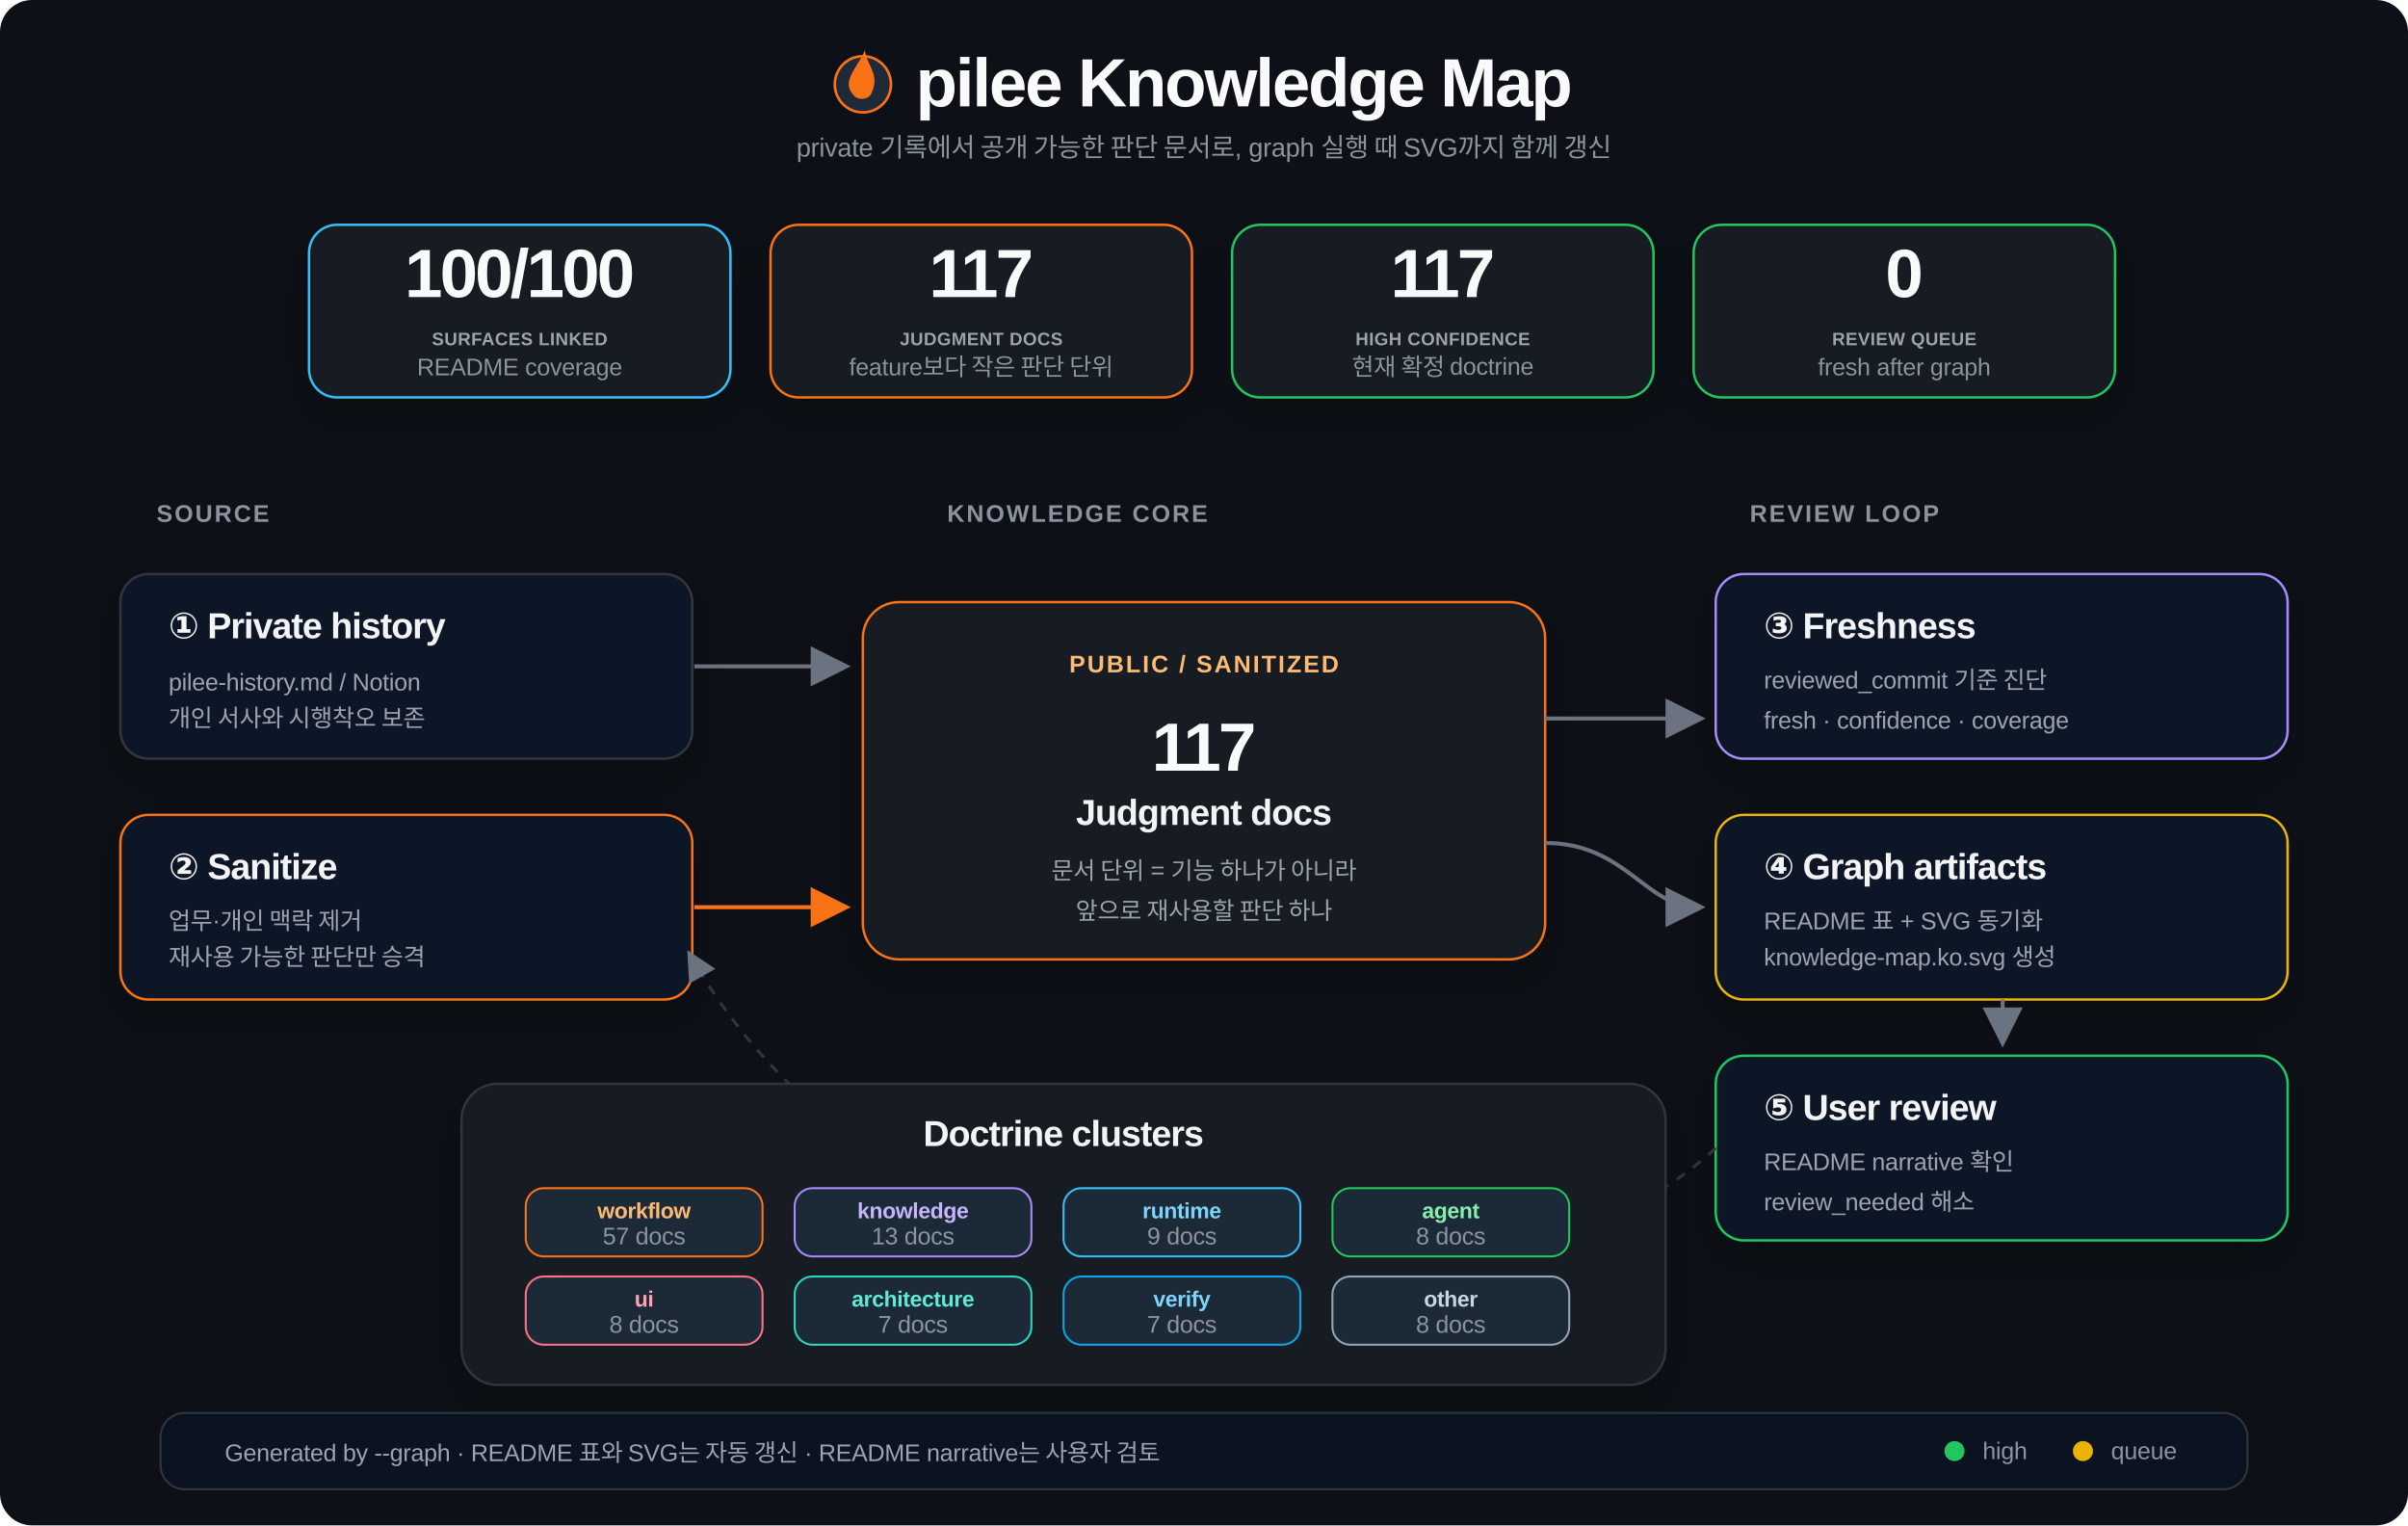
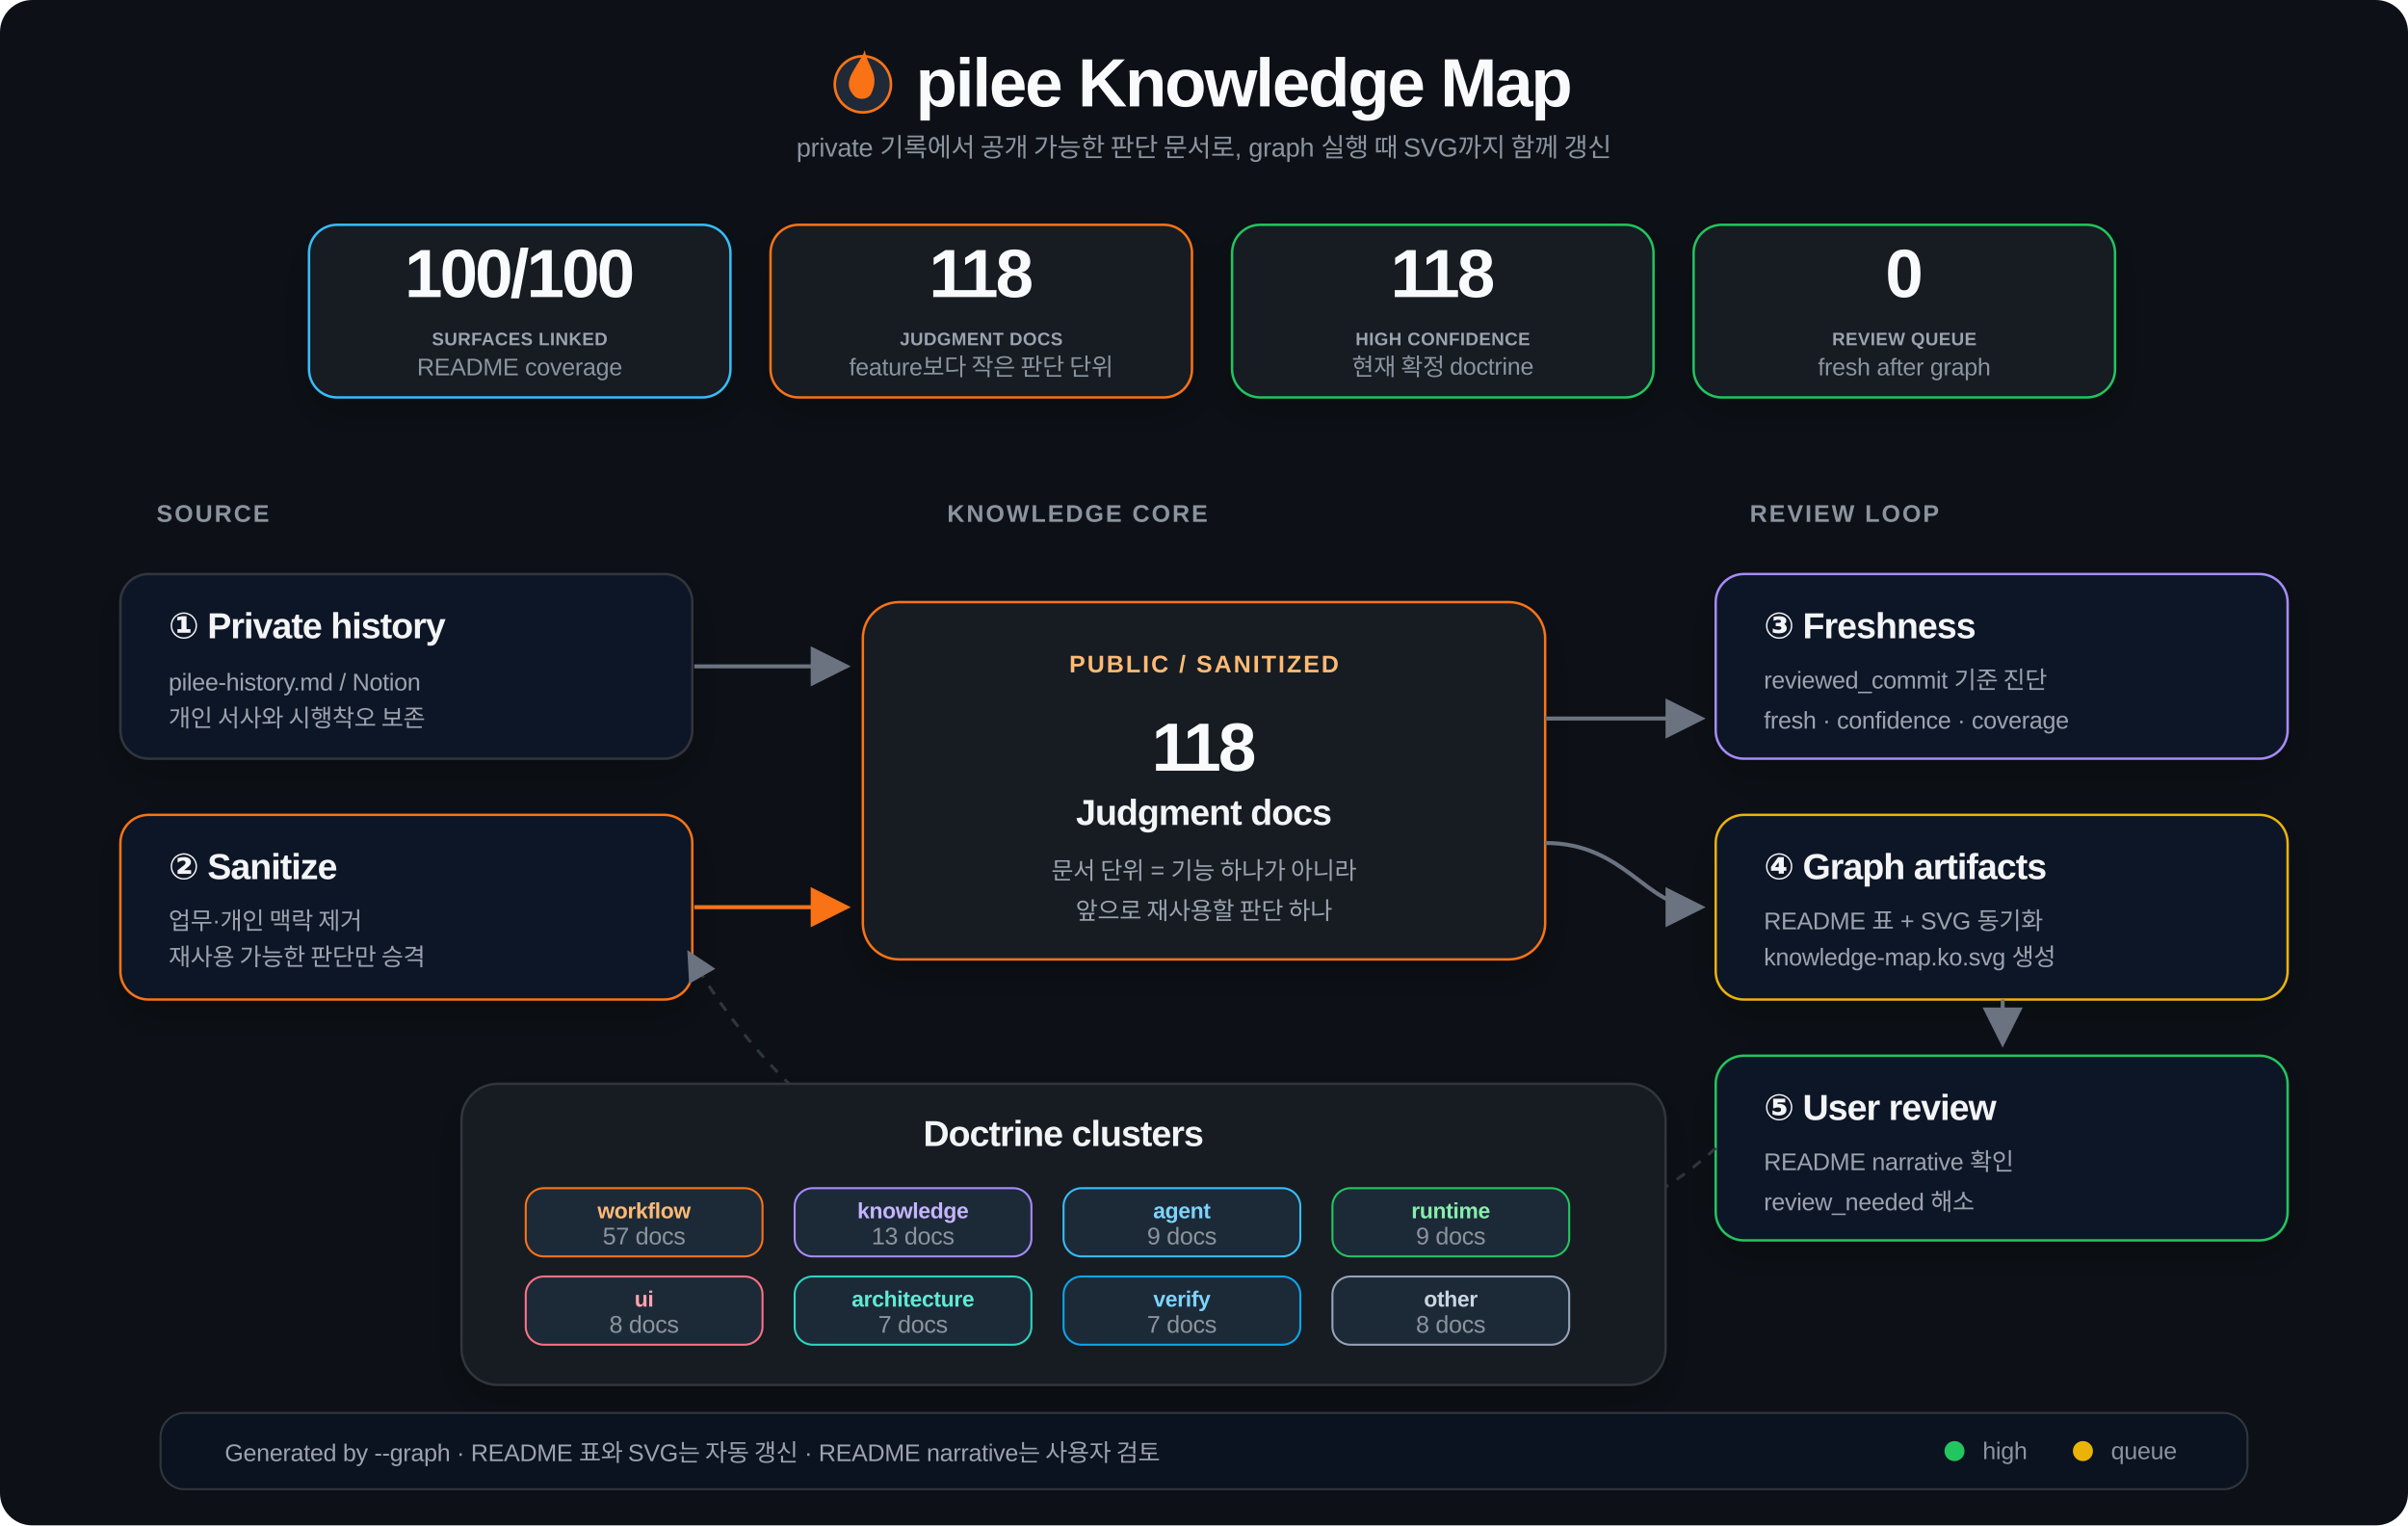
<svg xmlns="http://www.w3.org/2000/svg" viewBox="0 0 1200 760" width="1200" height="760" role="img" aria-label="pilee knowledge map">
  <defs>
    <filter id="shadow" x="-20%" y="-20%" width="140%" height="140%">
      <feDropShadow dx="0" dy="8" stdDeviation="10" flood-color="#000000" flood-opacity="0.28" />
    </filter>
    <marker id="arrow" markerWidth="10" markerHeight="10" refX="8" refY="5" orient="auto">
      <path d="M0,0 L10,5 L0,10 Z" fill="#6b7280" />
    </marker>
    <marker id="arrowAccent" markerWidth="10" markerHeight="10" refX="8" refY="5" orient="auto">
      <path d="M0,0 L10,5 L0,10 Z" fill="#f97316" />
    </marker>
    <style>
      .bg { fill: #0d1117; }
      .panel { fill: #161b22; stroke: #30363d; stroke-width: 1.2; }
      .panel-soft { fill: #111827; stroke: #30363d; stroke-width: 1.2; }
      .title { font-family: "Helvetica Neue", Arial, "Apple SD Gothic Neo", "Noto Sans KR", sans-serif; font-size: 34px; font-weight: 800; fill: #f8fafc; letter-spacing: -0.03em; }
      .subtitle { font-family: "Helvetica Neue", Arial, "Apple SD Gothic Neo", "Noto Sans KR", sans-serif; font-size: 13px; font-weight: 500; fill: #8b949e; letter-spacing: -0.01em; }
      .section { font-family: "Helvetica Neue", Arial, "Apple SD Gothic Neo", "Noto Sans KR", sans-serif; font-size: 12px; font-weight: 800; fill: #8b949e; letter-spacing: 0.08em; }
      .h { font-family: "Helvetica Neue", Arial, "Apple SD Gothic Neo", "Noto Sans KR", sans-serif; font-size: 18px; font-weight: 800; fill: #f3f4f6; letter-spacing: -0.025em; }
      .p { font-family: "Helvetica Neue", Arial, "Apple SD Gothic Neo", "Noto Sans KR", sans-serif; font-size: 12px; font-weight: 500; fill: #9ca3af; letter-spacing: -0.01em; }
      .small { font-family: "Helvetica Neue", Arial, "Apple SD Gothic Neo", "Noto Sans KR", sans-serif; font-size: 12px; font-weight: 500; fill: #8b949e; letter-spacing: -0.01em; }
      .num { font-family: "Helvetica Neue", Arial, "Apple SD Gothic Neo", "Noto Sans KR", sans-serif; font-size: 34px; font-weight: 800; fill: #f8fafc; letter-spacing: -0.04em; }
      .numLabel { font-family: "Helvetica Neue", Arial, "Apple SD Gothic Neo", "Noto Sans KR", sans-serif; font-size: 9px; font-weight: 800; fill: #9ca3af; letter-spacing: 0.02em; }
      .chip { font-family: "Helvetica Neue", Arial, "Apple SD Gothic Neo", "Noto Sans KR", sans-serif; font-size: 11px; font-weight: 800; letter-spacing: -0.015em; }
      .chipSmall { font-family: "Helvetica Neue", Arial, "Apple SD Gothic Neo", "Noto Sans KR", sans-serif; font-size: 12px; font-weight: 500; fill: #8b949e; letter-spacing: -0.01em; }
      .orange { stroke: #f97316; }
      .blue { stroke: #38bdf8; }
      .green { stroke: #22c55e; }
      .yellow { stroke: #eab308; }
      .purple { stroke: #a78bfa; }
      .orangeText { fill: #fdba74; }
      .blueText { fill: #7dd3fc; }
      .greenText { fill: #86efac; }
      .yellowText { fill: #fde68a; }
      .purpleText { fill: #c4b5fd; }
    </style>
  </defs>
  <rect class="bg" width="1200" height="760" rx="16" />
  <g>
    <circle cx="430" cy="42" r="14" fill="#1f2937" stroke="#f97316" stroke-width="1.3" />
    <path d="M425 47 C419 40, 428 33, 431 25 C432 33, 439 37, 434 47 C432 50, 427 50, 425 47 Z" fill="#f97316" />
    <text x="620" y="53" text-anchor="middle" class="title">pilee Knowledge Map</text>
    <text x="600" y="78" text-anchor="middle" class="subtitle">private 기록에서 공개 가능한 판단 문서로, graph 실행 때 SVG까지 함께 갱신</text>
  </g>
  <g filter="url(#shadow)">
    <rect x="154" y="112" width="210" height="86" rx="14" class="panel blue" />
    <text x="259" y="148" text-anchor="middle" class="num">100/100</text>
    <text x="259" y="172" text-anchor="middle" class="numLabel">SURFACES LINKED</text>
    <text x="259" y="187" text-anchor="middle" class="small">README coverage</text>
    <rect x="384" y="112" width="210" height="86" rx="14" class="panel orange" />
-     <text x="489" y="148" text-anchor="middle" class="num">117</text>
+     <text x="489" y="148" text-anchor="middle" class="num">118</text>
    <text x="489" y="172" text-anchor="middle" class="numLabel">JUDGMENT DOCS</text>
    <text x="489" y="187" text-anchor="middle" class="small">feature보다 작은 판단 단위</text>
    <rect x="614" y="112" width="210" height="86" rx="14" class="panel green" />
-     <text x="719" y="148" text-anchor="middle" class="num">117</text>
+     <text x="719" y="148" text-anchor="middle" class="num">118</text>
    <text x="719" y="172" text-anchor="middle" class="numLabel">HIGH CONFIDENCE</text>
    <text x="719" y="187" text-anchor="middle" class="small">현재 확정 doctrine</text>
    <rect x="844" y="112" width="210" height="86" rx="14" class="panel green" />
    <text x="949" y="148" text-anchor="middle" class="num">0</text>
    <text x="949" y="172" text-anchor="middle" class="numLabel">REVIEW QUEUE</text>
    <text x="949" y="187" text-anchor="middle" class="small">fresh after graph</text>
  </g>
  <g>
    <text x="78" y="260" class="section">SOURCE</text>
    <text x="472" y="260" class="section">KNOWLEDGE CORE</text>
    <text x="872" y="260" class="section">REVIEW LOOP</text>
  </g>
  <g filter="url(#shadow)">
    <rect x="60" y="286" width="285" height="92" rx="14" class="panel-soft" />
    <text x="84" y="318" class="h">① Private history</text>
    <text x="84" y="344" class="p">pilee-history.md / Notion</text>
    <text x="84" y="362" class="p">개인 서사와 시행착오 보존</text>
    <rect x="60" y="406" width="285" height="92" rx="14" class="panel-soft orange" />
    <text x="84" y="438" class="h">② Sanitize</text>
    <text x="84" y="463" class="p">업무·개인 맥락 제거</text>
    <text x="84" y="481" class="p">재사용 가능한 판단만 승격</text>
  </g>
  <g filter="url(#shadow)">
    <rect x="430" y="300" width="340" height="178" rx="18" class="panel orange" />
    <text x="600" y="335" text-anchor="middle" class="section orangeText">PUBLIC / SANITIZED</text>
-     <text x="600" y="384" text-anchor="middle" class="num">117</text>
+     <text x="600" y="384" text-anchor="middle" class="num">118</text>
    <text x="600" y="411" text-anchor="middle" class="h">Judgment docs</text>
    <text x="600" y="438" text-anchor="middle" class="p">문서 단위 = 기능 하나가 아니라</text>
    <text x="600" y="458" text-anchor="middle" class="p">앞으로 재사용할 판단 하나</text>
  </g>
  <g filter="url(#shadow)">
    <rect x="855" y="286" width="285" height="92" rx="14" class="panel-soft purple" />
    <text x="879" y="318" class="h">③ Freshness</text>
    <text x="879" y="343" class="p">reviewed_commit 기준 진단</text>
    <text x="879" y="363" class="p">fresh · confidence · coverage</text>
    <rect x="855" y="406" width="285" height="92" rx="14" class="panel-soft yellow" />
    <text x="879" y="438" class="h">④ Graph artifacts</text>
    <text x="879" y="463" class="p">README 표 + SVG 동기화</text>
    <text x="879" y="481" class="p">knowledge-map.ko.svg 생성</text>
    <rect x="855" y="526" width="285" height="92" rx="14" class="panel-soft green" />
    <text x="879" y="558" class="h">⑤ User review</text>
    <text x="879" y="583" class="p">README narrative 확인</text>
    <text x="879" y="603" class="p">review_needed 해소</text>
  </g>
  <path d="M346 332 H420" fill="none" stroke="#6b7280" stroke-width="2" marker-end="url(#arrow)" />
  <path d="M346 452 H420" fill="none" stroke="#f97316" stroke-width="2" marker-end="url(#arrowAccent)" />
  <path d="M770 358 H846" fill="none" stroke="#6b7280" stroke-width="2" marker-end="url(#arrow)" />
  <path d="M770 420 C810 420, 820 452, 846 452" fill="none" stroke="#6b7280" stroke-width="2" marker-end="url(#arrow)" />
  <path d="M998 498 V518" fill="none" stroke="#6b7280" stroke-width="2" marker-end="url(#arrow)" />
  <path d="M855 572 C748 672, 456 672, 344 476" fill="none" stroke="#30363d" stroke-width="1.5" stroke-dasharray="5 5" marker-end="url(#arrow)" />
  <g filter="url(#shadow)">
    <rect x="230" y="540" width="600" height="150" rx="18" class="panel" />
    <text x="530" y="571" text-anchor="middle" class="h">Doctrine clusters</text>
    <g transform="translate(262,592)">
      <rect width="118" height="34" rx="9" fill="#1f2937" stroke="#f97316" />
      <text x="59" y="15" text-anchor="middle" class="chip" fill="#fdba74">workflow</text>
      <text x="59" y="28" text-anchor="middle" class="chipSmall">57 docs</text>
    </g>
    <g transform="translate(396,592)">
      <rect width="118" height="34" rx="9" fill="#1f2937" stroke="#a78bfa" />
      <text x="59" y="15" text-anchor="middle" class="chip" fill="#c4b5fd">knowledge</text>
      <text x="59" y="28" text-anchor="middle" class="chipSmall">13 docs</text>
    </g>
    <g transform="translate(530,592)">
      <rect width="118" height="34" rx="9" fill="#1f2937" stroke="#38bdf8" />
-       <text x="59" y="15" text-anchor="middle" class="chip" fill="#7dd3fc">runtime</text>
+       <text x="59" y="15" text-anchor="middle" class="chip" fill="#7dd3fc">agent</text>
      <text x="59" y="28" text-anchor="middle" class="chipSmall">9 docs</text>
    </g>
    <g transform="translate(664,592)">
      <rect width="118" height="34" rx="9" fill="#1f2937" stroke="#22c55e" />
-       <text x="59" y="15" text-anchor="middle" class="chip" fill="#86efac">agent</text>
-       <text x="59" y="28" text-anchor="middle" class="chipSmall">8 docs</text>
+       <text x="59" y="15" text-anchor="middle" class="chip" fill="#86efac">runtime</text>
+       <text x="59" y="28" text-anchor="middle" class="chipSmall">9 docs</text>
    </g>
    <g transform="translate(262,636)">
      <rect width="118" height="34" rx="9" fill="#1f2937" stroke="#fb7185" />
      <text x="59" y="15" text-anchor="middle" class="chip" fill="#fda4af">ui</text>
      <text x="59" y="28" text-anchor="middle" class="chipSmall">8 docs</text>
    </g>
    <g transform="translate(396,636)">
      <rect width="118" height="34" rx="9" fill="#1f2937" stroke="#2dd4bf" />
      <text x="59" y="15" text-anchor="middle" class="chip" fill="#5eead4">architecture</text>
      <text x="59" y="28" text-anchor="middle" class="chipSmall">7 docs</text>
    </g>
    <g transform="translate(530,636)">
      <rect width="118" height="34" rx="9" fill="#1f2937" stroke="#0ea5e9" />
      <text x="59" y="15" text-anchor="middle" class="chip" fill="#7dd3fc">verify</text>
      <text x="59" y="28" text-anchor="middle" class="chipSmall">7 docs</text>
    </g>
    <g transform="translate(664,636)">
      <rect width="118" height="34" rx="9" fill="#1f2937" stroke="#94a3b8" />
      <text x="59" y="15" text-anchor="middle" class="chip" fill="#cbd5e1">other</text>
      <text x="59" y="28" text-anchor="middle" class="chipSmall">8 docs</text>
    </g>
  </g>
  <g>
    <rect x="80" y="704" width="1040" height="38" rx="12" fill="#0b1220" stroke="#30363d" />
    <text x="112" y="728" class="p">Generated by --graph · README 표와 SVG는 자동 갱신 · README narrative는 사용자 검토</text>
    <circle cx="974" cy="723" r="5" fill="#22c55e" />
    <text x="988" y="727" class="small">high</text>
    <circle cx="1038" cy="723" r="5" fill="#eab308" />
    <text x="1052" y="727" class="small">queue</text>
  </g>
</svg>
